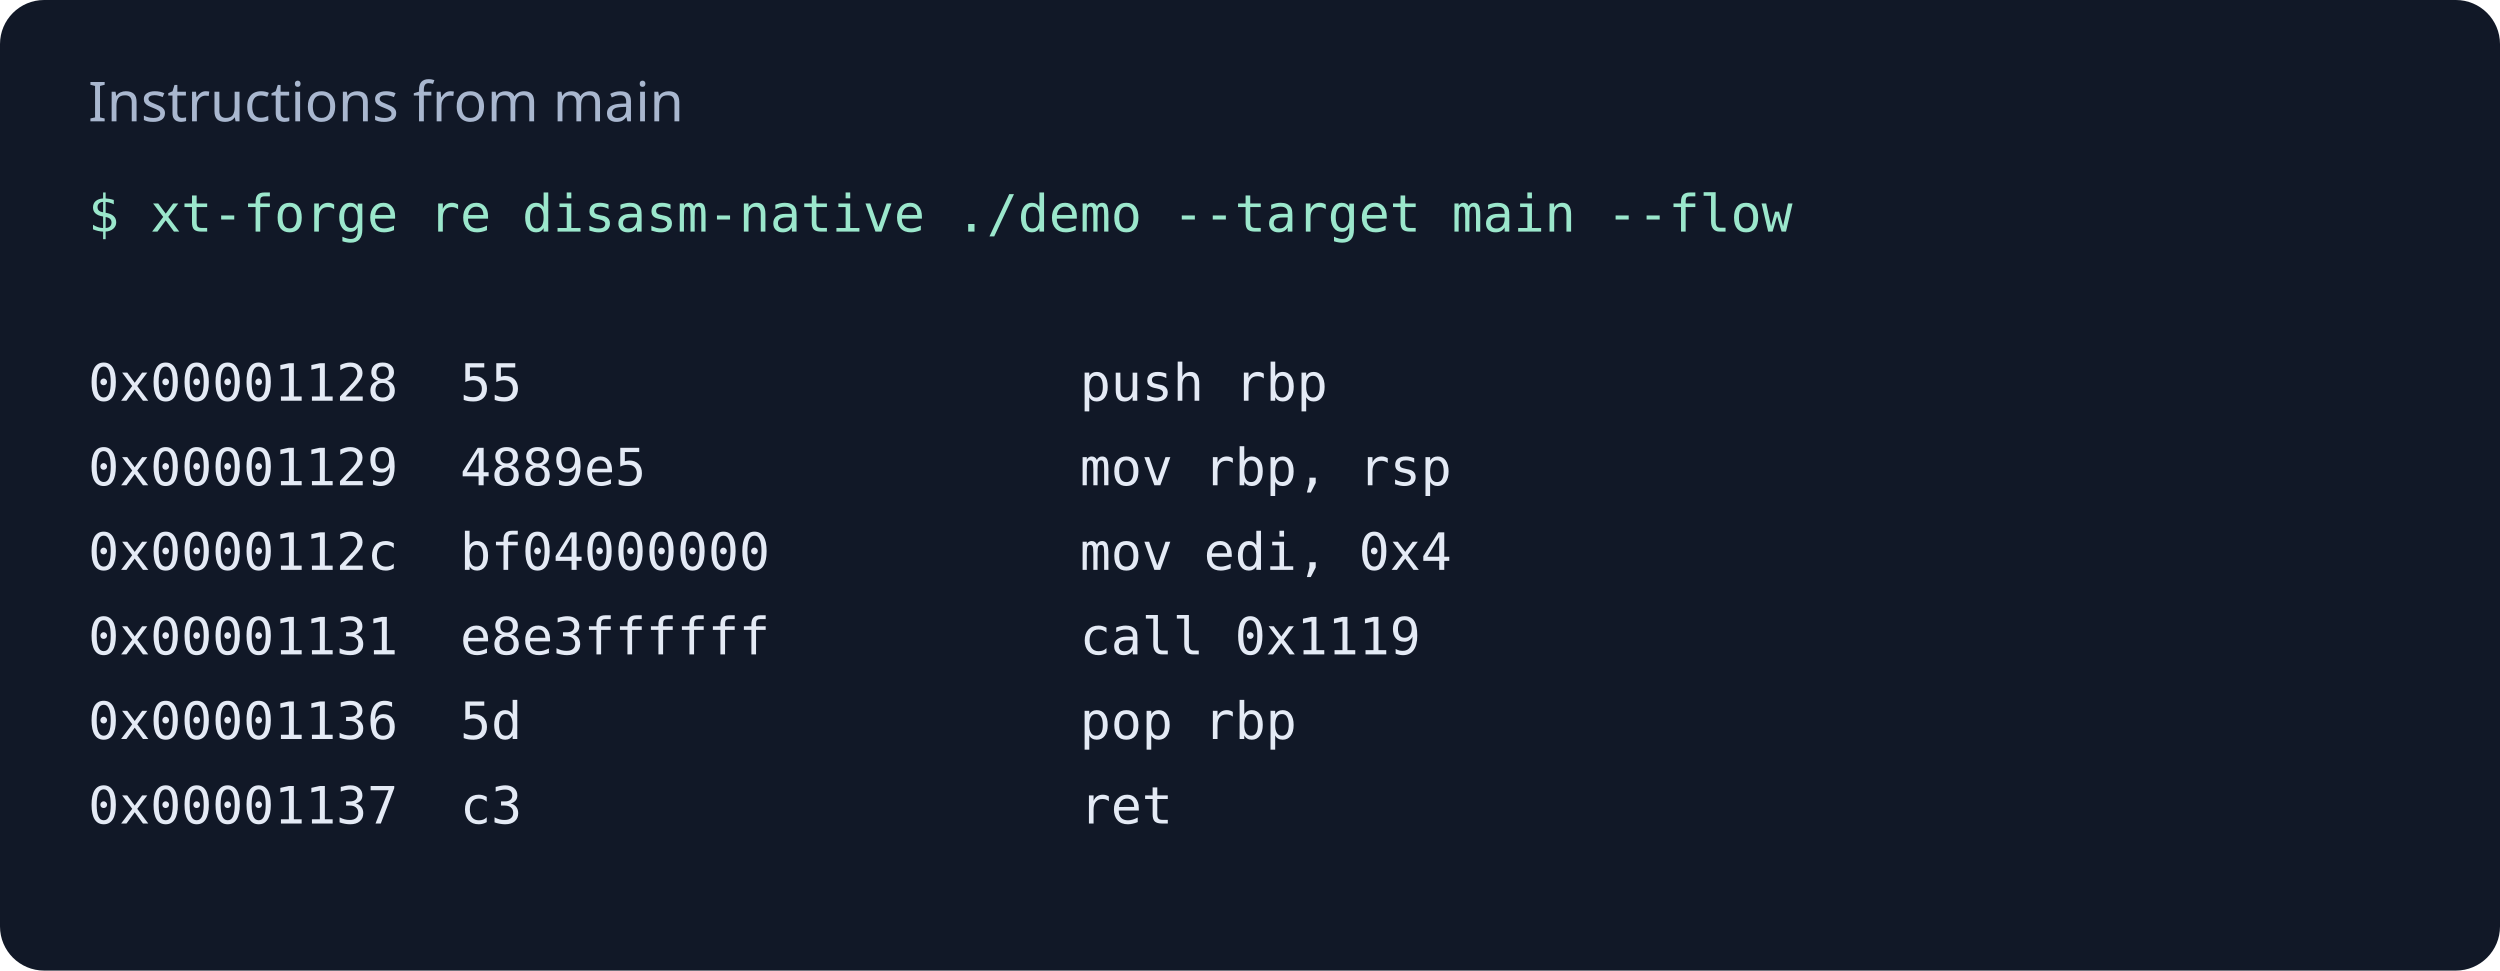
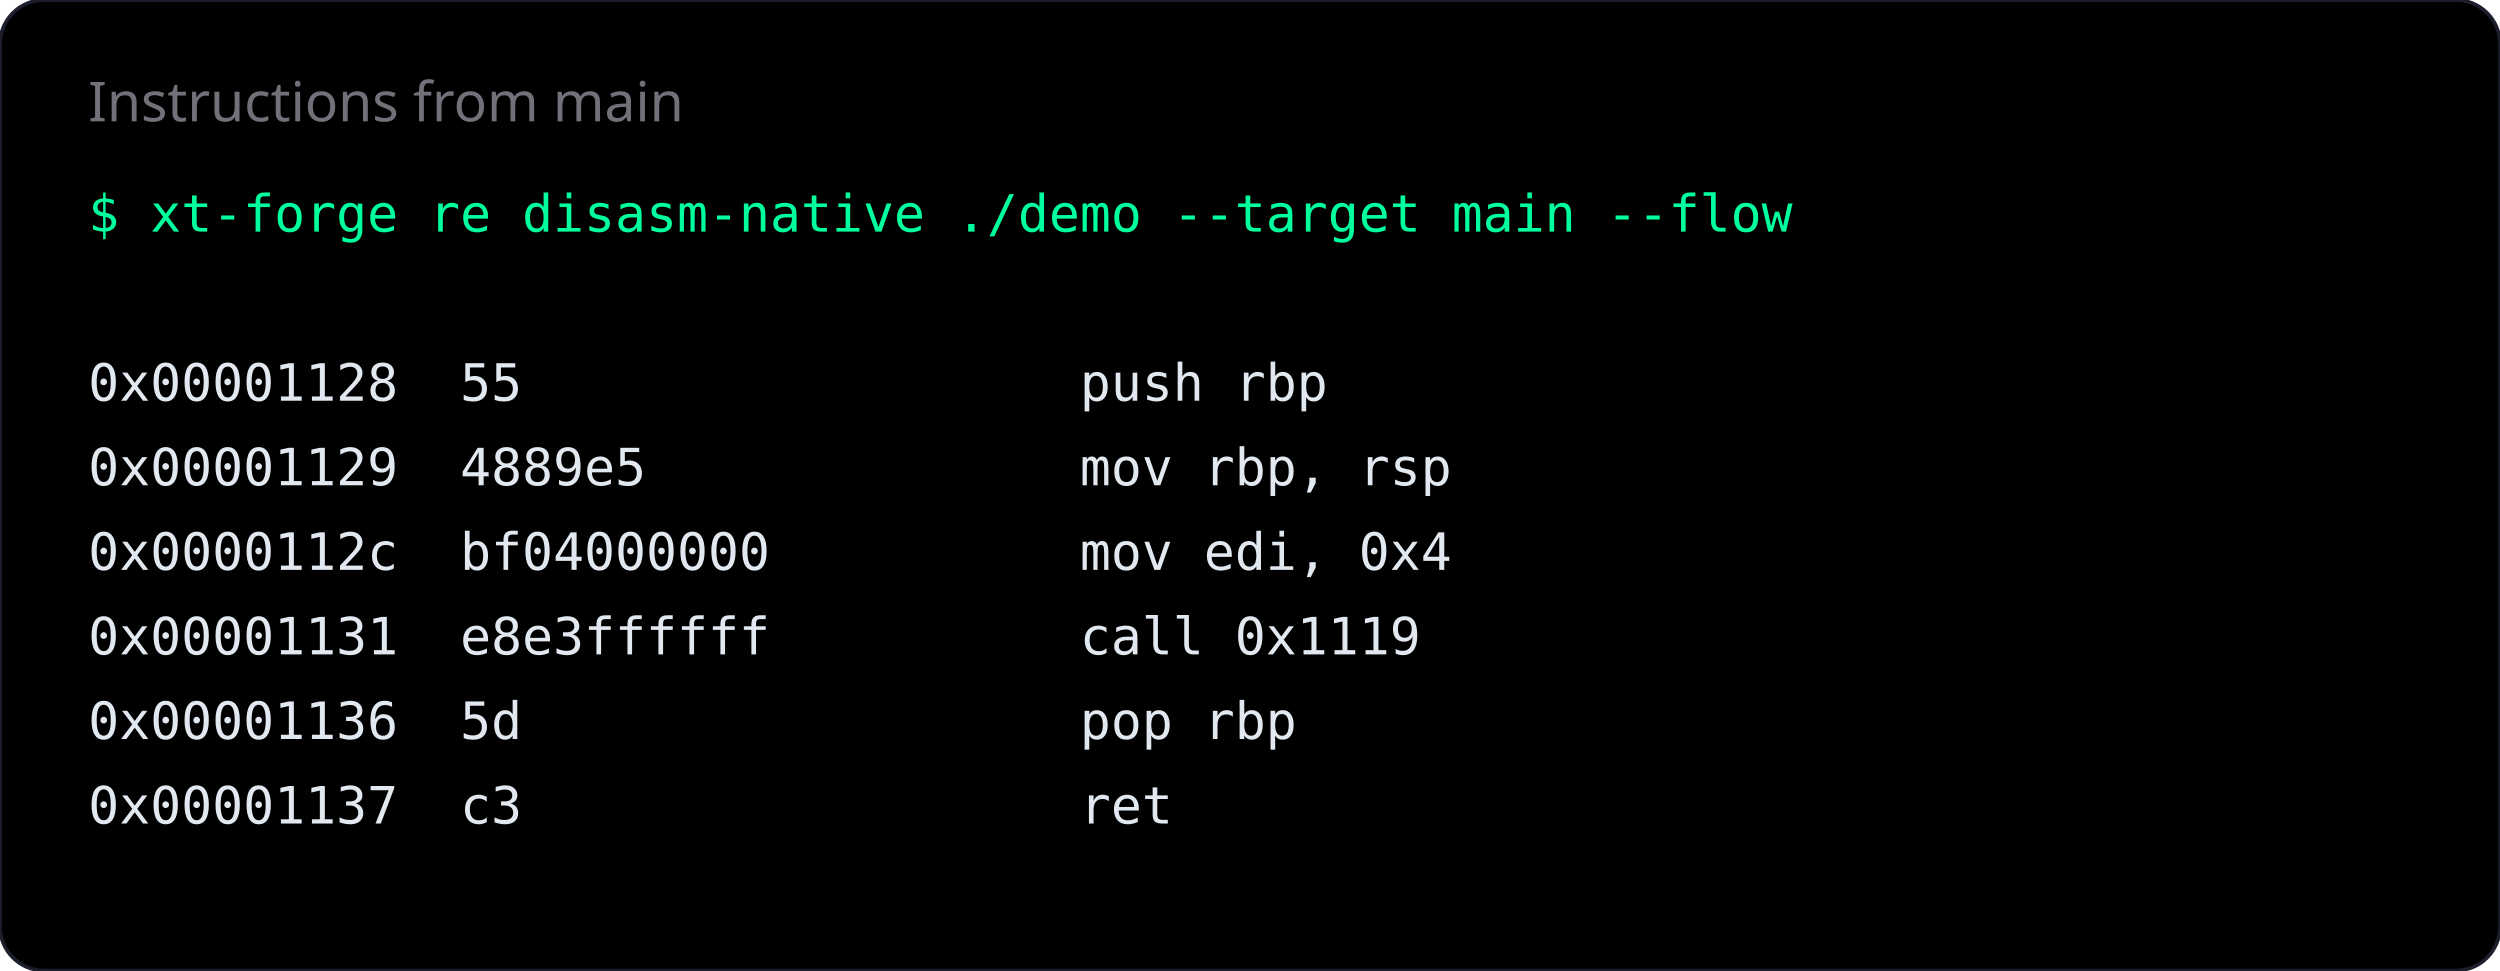
<svg xmlns="http://www.w3.org/2000/svg" width="680" height="264" viewBox="0 0 680 264" role="img" aria-labelledby="title">
-   <rect width="100%" height="100%" rx="12" fill="#111827" />
-   <text x="24" y="33" fill="#a9b7cf" font-family="system-ui, sans-serif" font-size="15">Instructions from main</text>
+   <rect width="100%" height="100%" rx="12" fill="#000000" stroke="#1c1f2b" stroke-width="1" />
+   <text x="24" y="33" fill="#71717a" font-family="system-ui, sans-serif" font-size="15">Instructions from main</text>
  <g font-family="monospace" font-size="14" xml:space="preserve">
-     <text x="24" y="63" fill="#9be7cc">$ xt-forge re disasm-native ./demo --target main --flow</text>
-     <text x="24" y="86" fill="#e4eaf5" />
-     <text x="24" y="109" fill="#e4eaf5">0x00001128  55                  push rbp</text>
-     <text x="24" y="132" fill="#e4eaf5">0x00001129  4889e5              mov rbp, rsp</text>
-     <text x="24" y="155" fill="#e4eaf5">0x0000112c  bf04000000          mov edi, 0x4</text>
-     <text x="24" y="178" fill="#e4eaf5">0x00001131  e8e3ffffff          call 0x1119</text>
-     <text x="24" y="201" fill="#e4eaf5">0x00001136  5d                  pop rbp</text>
-     <text x="24" y="224" fill="#e4eaf5">0x00001137  c3                  ret</text>
+     <text x="24" y="63" fill="#00ff9d">$ xt-forge re disasm-native ./demo --target main --flow</text>
+     <text x="24" y="86" fill="#e2e8f0" />
+     <text x="24" y="109" fill="#e2e8f0">0x00001128  55                  push rbp</text>
+     <text x="24" y="132" fill="#e2e8f0">0x00001129  4889e5              mov rbp, rsp</text>
+     <text x="24" y="155" fill="#e2e8f0">0x0000112c  bf04000000          mov edi, 0x4</text>
+     <text x="24" y="178" fill="#e2e8f0">0x00001131  e8e3ffffff          call 0x1119</text>
+     <text x="24" y="201" fill="#e2e8f0">0x00001136  5d                  pop rbp</text>
+     <text x="24" y="224" fill="#e2e8f0">0x00001137  c3                  ret</text>
  </g>
</svg>
